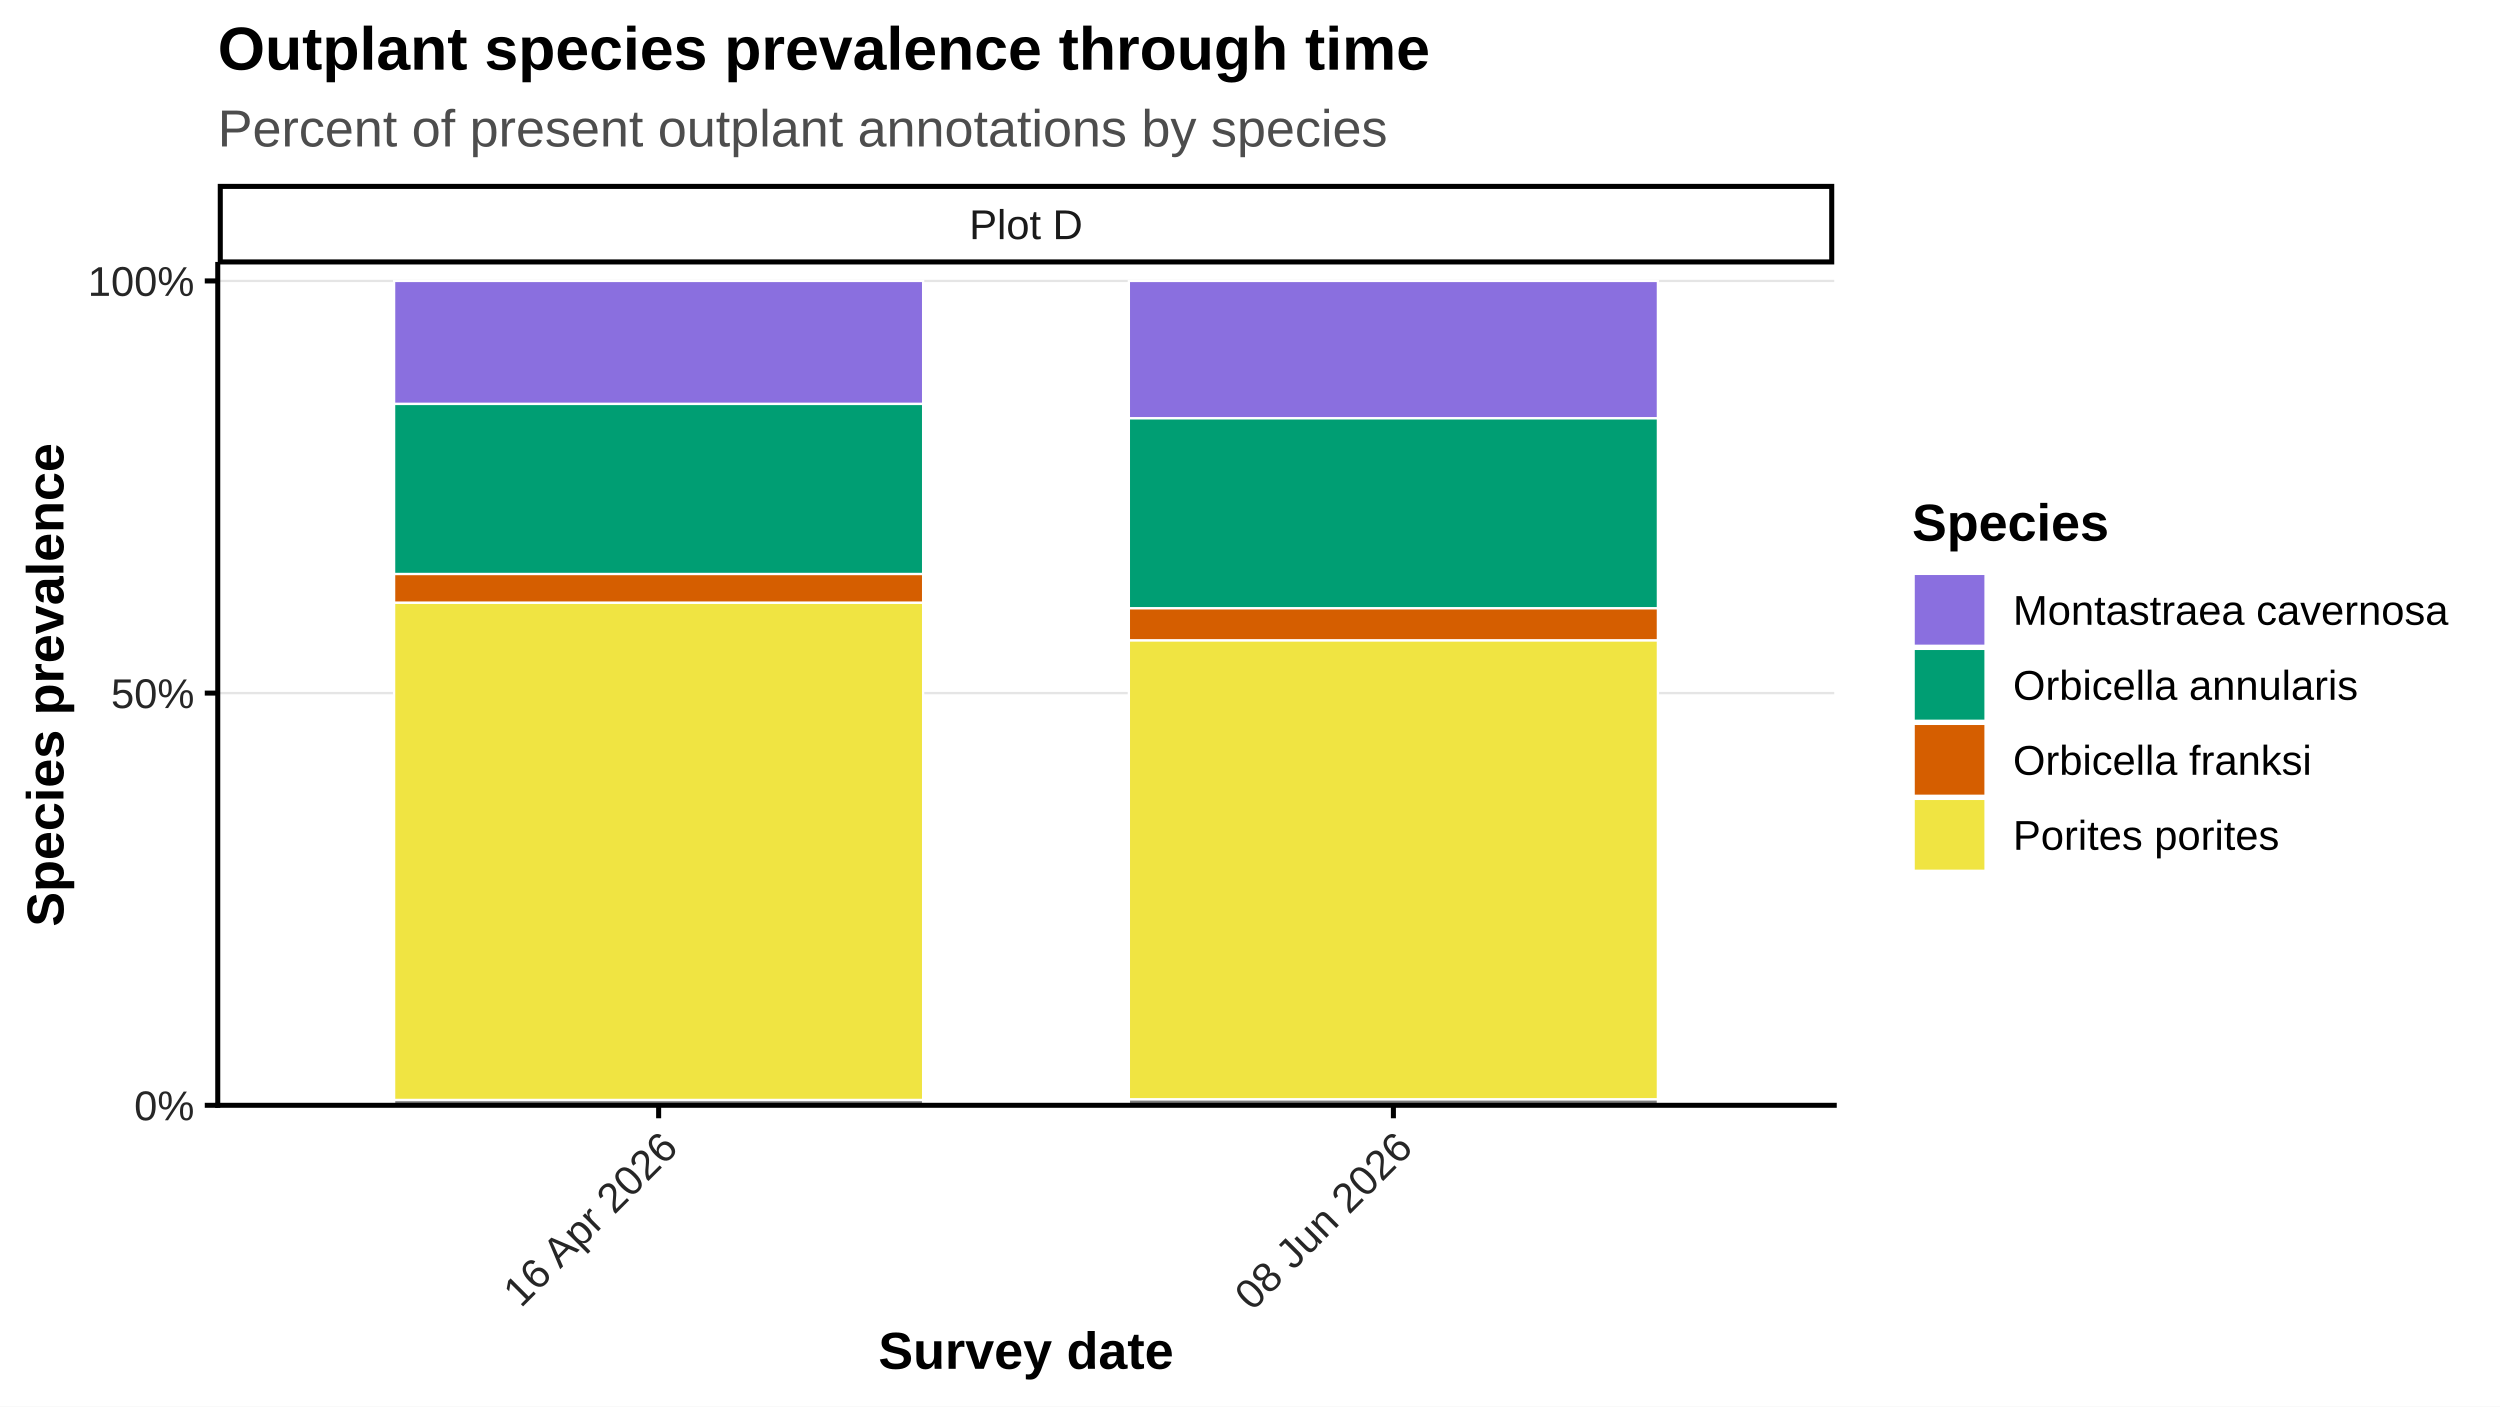
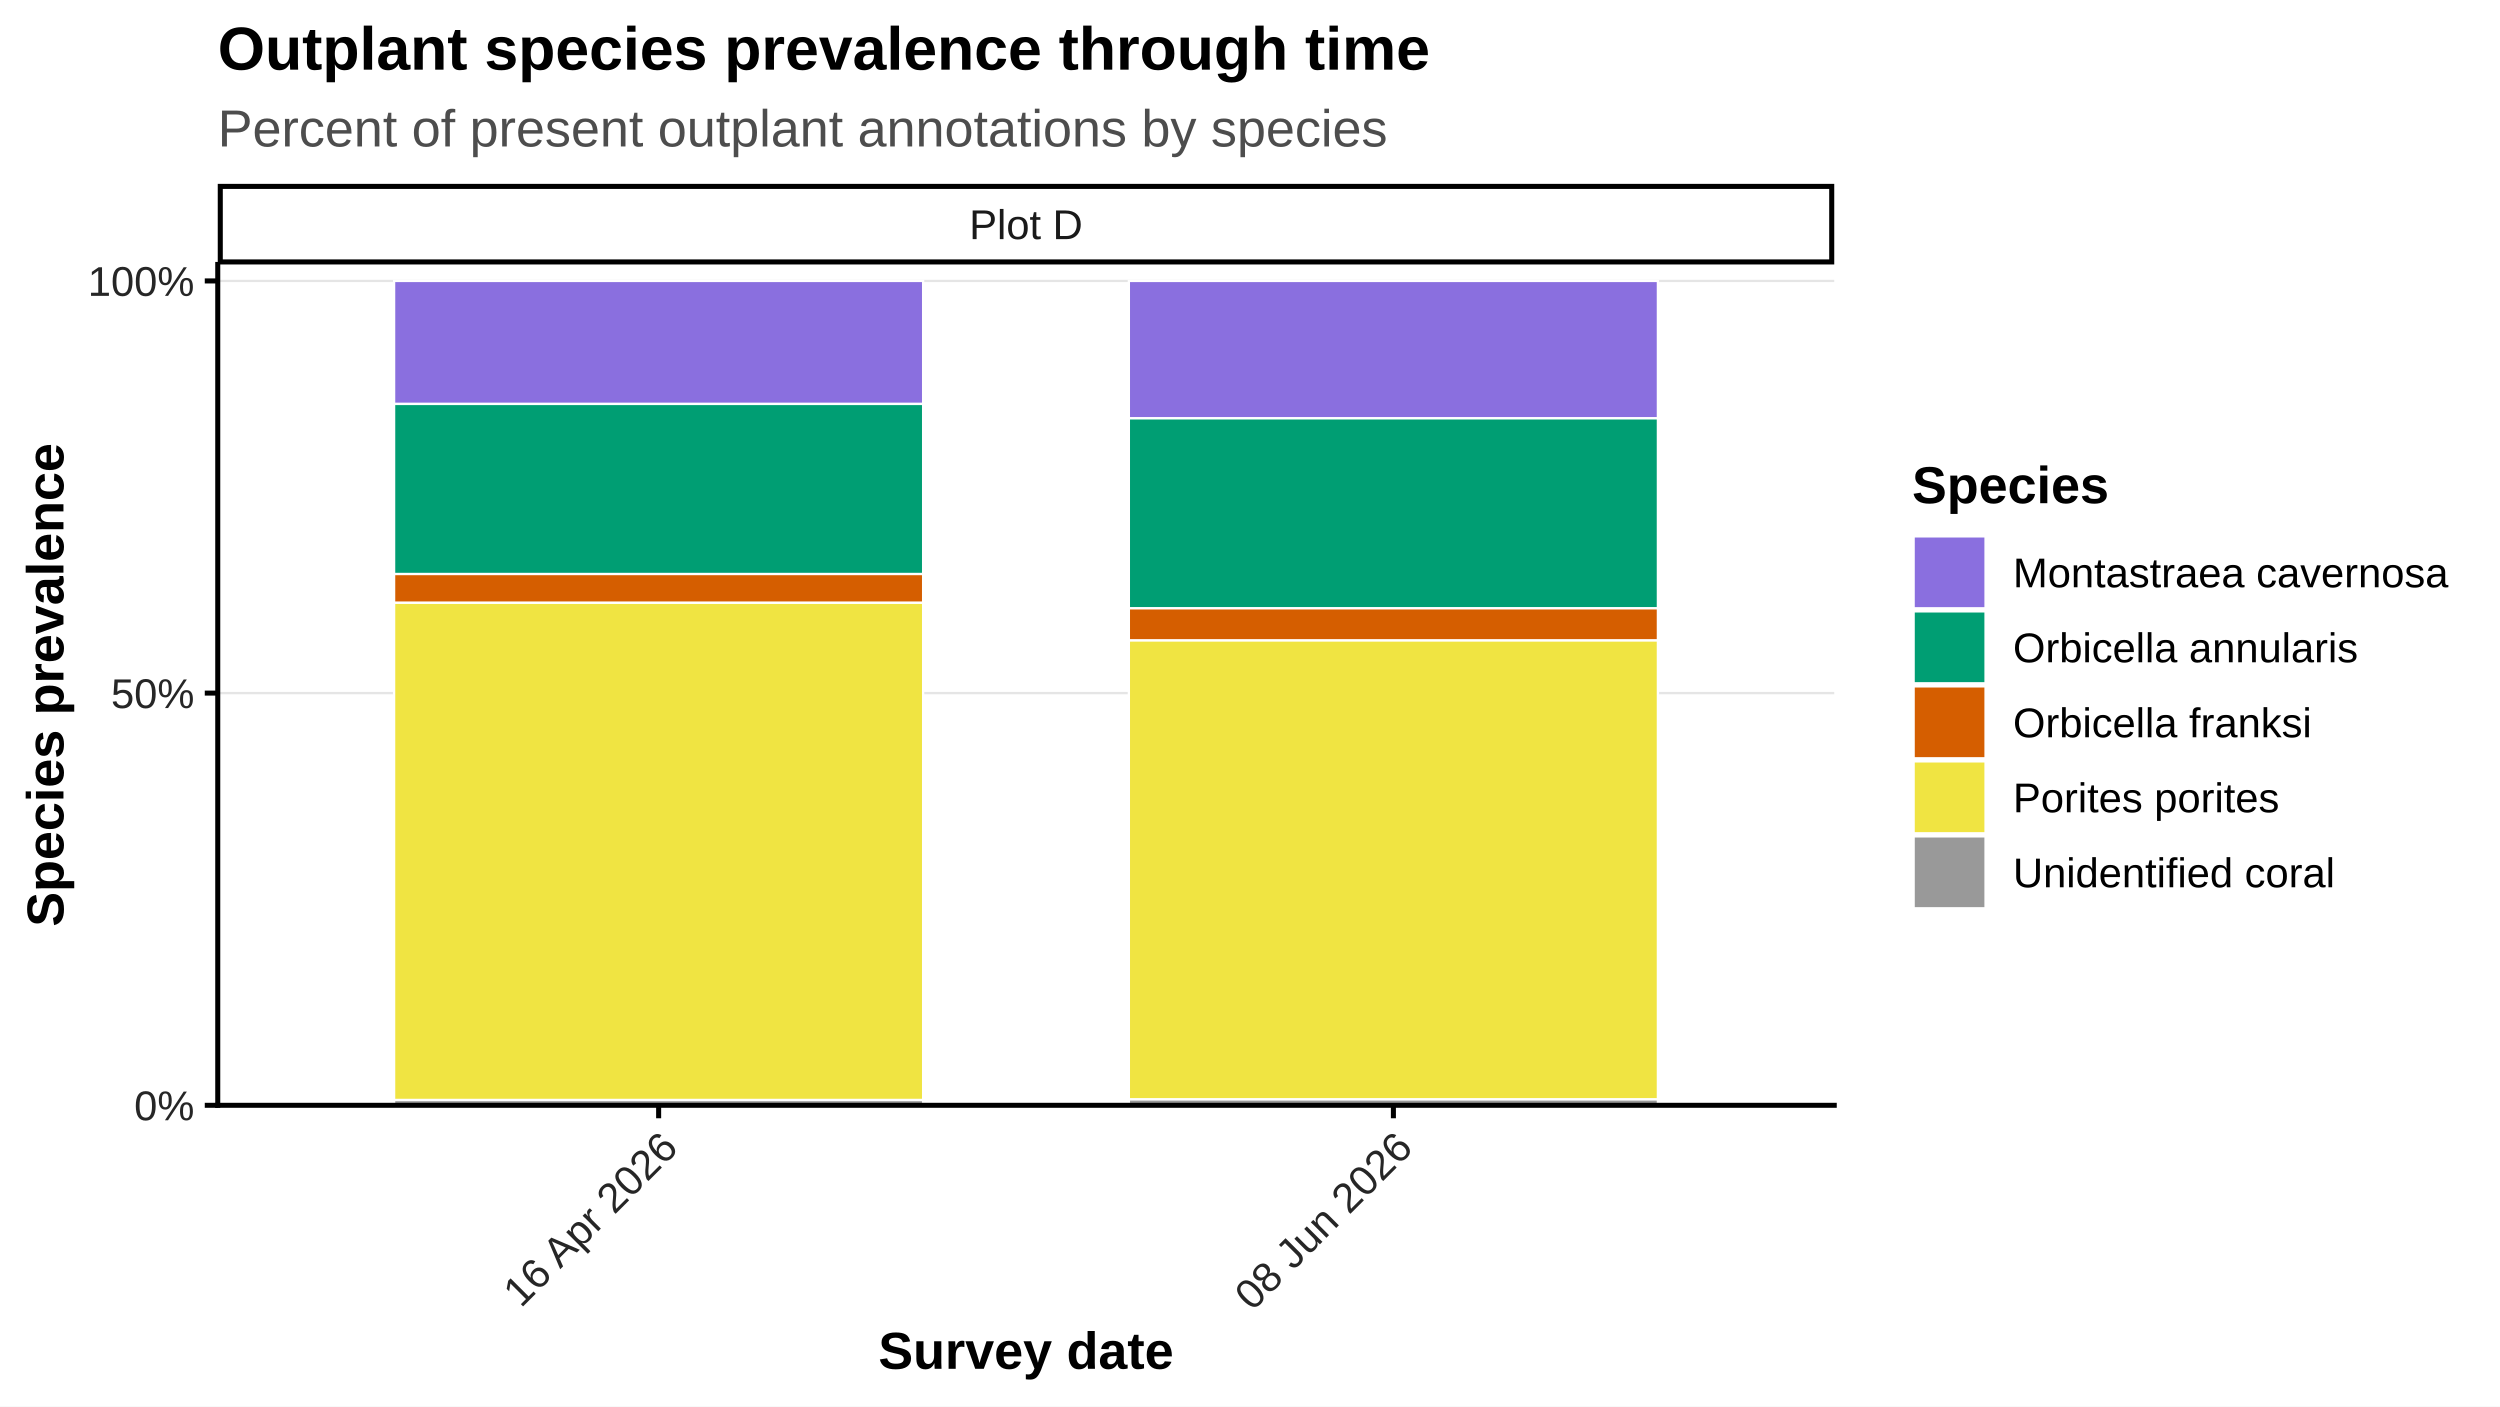
<svg xmlns="http://www.w3.org/2000/svg" class="svglite" width="576.00pt" height="324.00pt" viewBox="0 0 576.00 324.00">
  <defs>
    <style type="text/css">
    .svglite line, .svglite polyline, .svglite polygon, .svglite path, .svglite rect, .svglite circle {
      fill: none;
      stroke: #000000;
      stroke-linecap: round;
      stroke-linejoin: round;
      stroke-miterlimit: 10.00;
    }
    .svglite text {
      white-space: pre;
    }
  </style>
  </defs>
  <rect width="100%" height="100%" style="stroke: none; fill: #FFFFFF;" />
  <defs>
    <clipPath id="cpMC4wMHw1NzYuMDB8MC4wMHwzMjQuMDA=">
      <rect x="0.00" y="0.00" width="576.00" height="324.00" />
    </clipPath>
  </defs>
  <g clip-path="url(#cpMC4wMHw1NzYuMDB8MC4wMHwzMjQuMDA=)">
    <rect x="0.00" y="0.00" width="576.00" height="324.00" style="stroke-width: 1.16; stroke: #FFFFFF; fill: #FFFFFF;" />
  </g>
  <defs>
    <clipPath id="cpNTAuMTd8NDIyLjYxfDYwLjkzfDI1NC42Ng==">
      <rect x="50.17" y="60.93" width="372.44" height="193.72" />
    </clipPath>
  </defs>
  <g clip-path="url(#cpNTAuMTd8NDIyLjYxfDYwLjkzfDI1NC42Ng==)">
    <rect x="50.17" y="60.93" width="372.44" height="193.72" style="stroke-width: 1.16; stroke: none; fill: #FFFFFF;" />
    <polyline points="50.17,254.66 422.61,254.66 " style="stroke-width: 0.53; stroke: #E5E5E5; stroke-linecap: butt;" />
    <polyline points="50.17,159.69 422.61,159.69 " style="stroke-width: 0.53; stroke: #E5E5E5; stroke-linecap: butt;" />
    <polyline points="50.17,64.73 422.61,64.73 " style="stroke-width: 0.53; stroke: #E5E5E5; stroke-linecap: butt;" />
    <rect x="90.80" y="64.73" width="121.89" height="28.34" style="stroke-width: 0.53; stroke: #FFFFFF; stroke-linecap: butt; stroke-linejoin: miter; fill: #8A6FDF;" />
    <rect x="90.80" y="93.07" width="121.89" height="39.19" style="stroke-width: 0.53; stroke: #FFFFFF; stroke-linecap: butt; stroke-linejoin: miter; fill: #009E73;" />
    <rect x="90.80" y="132.26" width="121.89" height="6.63" style="stroke-width: 0.53; stroke: #FFFFFF; stroke-linecap: butt; stroke-linejoin: miter; fill: #D55E00;" />
    <rect x="90.80" y="138.89" width="121.89" height="114.56" style="stroke-width: 0.53; stroke: #FFFFFF; stroke-linecap: butt; stroke-linejoin: miter; fill: #F0E442;" />
-     <rect x="90.80" y="253.45" width="121.89" height="1.21" style="stroke-width: 0.53; stroke: #FFFFFF; stroke-linecap: butt; stroke-linejoin: miter; fill: #7F7F7F;" />
+     <rect x="90.80" y="253.45" width="121.89" height="1.21" style="stroke-width: 0.53; stroke: #FFFFFF; stroke-linecap: butt; stroke-linejoin: miter; fill: #999999;" />
    <rect x="260.09" y="64.73" width="121.89" height="31.65" style="stroke-width: 0.53; stroke: #FFFFFF; stroke-linecap: butt; stroke-linejoin: miter; fill: #8A6FDF;" />
    <rect x="260.09" y="96.39" width="121.89" height="43.78" style="stroke-width: 0.53; stroke: #FFFFFF; stroke-linecap: butt; stroke-linejoin: miter; fill: #009E73;" />
    <rect x="260.09" y="140.16" width="121.89" height="7.41" style="stroke-width: 0.53; stroke: #FFFFFF; stroke-linecap: butt; stroke-linejoin: miter; fill: #D55E00;" />
    <rect x="260.09" y="147.57" width="121.89" height="105.74" style="stroke-width: 0.53; stroke: #FFFFFF; stroke-linecap: butt; stroke-linejoin: miter; fill: #F0E442;" />
-     <rect x="260.09" y="253.31" width="121.89" height="1.35" style="stroke-width: 0.53; stroke: #FFFFFF; stroke-linecap: butt; stroke-linejoin: miter; fill: #7F7F7F;" />
+     <rect x="260.09" y="253.31" width="121.89" height="1.35" style="stroke-width: 0.53; stroke: #FFFFFF; stroke-linecap: butt; stroke-linejoin: miter; fill: #999999;" />
  </g>
  <g clip-path="url(#cpMC4wMHw1NzYuMDB8MC4wMHwzMjQuMDA=)">
</g>
  <defs>
    <clipPath id="cpNTAuMTd8NDIyLjYxfDQyLjM2fDYwLjkz">
      <rect x="50.17" y="42.36" width="372.44" height="18.57" />
    </clipPath>
  </defs>
  <g clip-path="url(#cpNTAuMTd8NDIyLjYxfDQyLjM2fDYwLjkz)">
    <rect x="50.17" y="42.36" width="372.44" height="18.57" style="stroke-width: 2.33; fill: #FFFFFF;" />
    <text x="236.39" y="55.09" text-anchor="middle" style="font-size: 9.60px;fill: #1A1A1A; font-family: &quot;Arial&quot;;" textLength="26.12px" lengthAdjust="spacingAndGlyphs">Plot D</text>
  </g>
  <g clip-path="url(#cpMC4wMHw1NzYuMDB8MC4wMHwzMjQuMDA=)">
    <polyline points="50.17,254.66 422.61,254.66 " style="stroke-width: 1.16; stroke-linecap: square;" />
    <polyline points="151.75,257.65 151.75,254.66 " style="stroke-width: 1.16; stroke-linecap: butt;" />
    <polyline points="321.04,257.65 321.04,254.66 " style="stroke-width: 1.16; stroke-linecap: butt;" />
    <text transform="translate(156.61,264.90) rotate(-45)" text-anchor="end" style="font-size: 9.60px;fill: #262626; font-family: &quot;Arial&quot;;" textLength="52.27px" lengthAdjust="spacingAndGlyphs">16 Apr 2026</text>
    <text transform="translate(325.90,264.90) rotate(-45)" text-anchor="end" style="font-size: 9.60px;fill: #262626; font-family: &quot;Arial&quot;;" textLength="52.80px" lengthAdjust="spacingAndGlyphs">08 Jun 2026</text>
    <polyline points="50.17,254.66 50.17,60.93 " style="stroke-width: 1.16; stroke-linecap: square;" />
    <text x="44.79" y="258.10" text-anchor="end" style="font-size: 9.60px;fill: #262626; font-family: &quot;Arial&quot;;" textLength="13.87px" lengthAdjust="spacingAndGlyphs">0%</text>
    <text x="44.79" y="163.14" text-anchor="end" style="font-size: 9.60px;fill: #262626; font-family: &quot;Arial&quot;;" textLength="19.20px" lengthAdjust="spacingAndGlyphs">50%</text>
    <text x="44.79" y="68.17" text-anchor="end" style="font-size: 9.60px;fill: #262626; font-family: &quot;Arial&quot;;" textLength="24.54px" lengthAdjust="spacingAndGlyphs">100%</text>
    <polyline points="47.18,254.66 50.17,254.66 " style="stroke-width: 1.16; stroke-linecap: butt;" />
    <polyline points="47.18,159.69 50.17,159.69 " style="stroke-width: 1.16; stroke-linecap: butt;" />
    <polyline points="47.18,64.73 50.17,64.73 " style="stroke-width: 1.16; stroke-linecap: butt;" />
    <text x="236.39" y="315.37" text-anchor="middle" style="font-size: 12.00px; font-weight: bold; font-family: &quot;Arial&quot;;" textLength="68.04px" lengthAdjust="spacingAndGlyphs">Survey date</text>
    <text transform="translate(14.62,157.80) rotate(-90)" text-anchor="middle" style="font-size: 12.00px; font-weight: bold; font-family: &quot;Arial&quot;;" textLength="111.41px" lengthAdjust="spacingAndGlyphs">Species prevalence</text>
-     <rect x="434.56" y="108.62" width="135.46" height="98.34" style="stroke-width: 1.16; stroke: none; fill: #FFFFFF;" />
-     <text x="440.54" y="124.57" style="font-size: 12.00px; font-weight: bold; font-family: &quot;Arial&quot;;" textLength="45.37px" lengthAdjust="spacingAndGlyphs">Species</text>
-     <rect x="440.54" y="131.87" width="17.28" height="17.28" style="stroke-width: 1.16; stroke: none; fill: #FFFFFF;" />
-     <rect x="440.90" y="132.22" width="16.57" height="16.57" style="stroke-width: 0.53; stroke: #FFFFFF; stroke-linecap: butt; stroke-linejoin: miter; fill: #8A6FDF;" />
-     <rect x="440.54" y="149.15" width="17.28" height="17.28" style="stroke-width: 1.16; stroke: none; fill: #FFFFFF;" />
-     <rect x="440.90" y="149.50" width="16.57" height="16.57" style="stroke-width: 0.53; stroke: #FFFFFF; stroke-linecap: butt; stroke-linejoin: miter; fill: #009E73;" />
-     <rect x="440.54" y="166.43" width="17.28" height="17.28" style="stroke-width: 1.16; stroke: none; fill: #FFFFFF;" />
-     <rect x="440.90" y="166.78" width="16.57" height="16.57" style="stroke-width: 0.53; stroke: #FFFFFF; stroke-linecap: butt; stroke-linejoin: miter; fill: #D55E00;" />
-     <rect x="440.54" y="183.71" width="17.28" height="17.28" style="stroke-width: 1.16; stroke: none; fill: #FFFFFF;" />
-     <rect x="440.90" y="184.06" width="16.57" height="16.57" style="stroke-width: 0.53; stroke: #FFFFFF; stroke-linecap: butt; stroke-linejoin: miter; fill: #F0E442;" />
-     <text x="463.80" y="143.95" style="font-size: 9.60px; font-family: &quot;Arial&quot;;" textLength="100.25px" lengthAdjust="spacingAndGlyphs">Montastraea cavernosa</text>
-     <text x="463.80" y="161.23" style="font-size: 9.60px; font-family: &quot;Arial&quot;;" textLength="79.44px" lengthAdjust="spacingAndGlyphs">Orbicella annularis</text>
-     <text x="463.80" y="178.51" style="font-size: 9.60px; font-family: &quot;Arial&quot;;" textLength="68.77px" lengthAdjust="spacingAndGlyphs">Orbicella franksi</text>
-     <text x="463.80" y="195.79" style="font-size: 9.60px; font-family: &quot;Arial&quot;;" textLength="61.32px" lengthAdjust="spacingAndGlyphs">Porites porites</text>
+     <rect x="434.56" y="99.98" width="135.46" height="115.62" style="stroke-width: 1.16; stroke: none; fill: #FFFFFF;" />
+     <text x="440.54" y="115.93" style="font-size: 12.00px; font-weight: bold; font-family: &quot;Arial&quot;;" textLength="45.37px" lengthAdjust="spacingAndGlyphs">Species</text>
+     <rect x="440.54" y="123.23" width="17.28" height="17.28" style="stroke-width: 1.16; stroke: none; fill: #FFFFFF;" />
+     <rect x="440.90" y="123.58" width="16.57" height="16.57" style="stroke-width: 0.53; stroke: #FFFFFF; stroke-linecap: butt; stroke-linejoin: miter; fill: #8A6FDF;" />
+     <rect x="440.54" y="140.51" width="17.28" height="17.28" style="stroke-width: 1.16; stroke: none; fill: #FFFFFF;" />
+     <rect x="440.90" y="140.86" width="16.57" height="16.57" style="stroke-width: 0.53; stroke: #FFFFFF; stroke-linecap: butt; stroke-linejoin: miter; fill: #009E73;" />
+     <rect x="440.54" y="157.79" width="17.28" height="17.28" style="stroke-width: 1.16; stroke: none; fill: #FFFFFF;" />
+     <rect x="440.90" y="158.14" width="16.57" height="16.57" style="stroke-width: 0.53; stroke: #FFFFFF; stroke-linecap: butt; stroke-linejoin: miter; fill: #D55E00;" />
+     <rect x="440.54" y="175.07" width="17.28" height="17.28" style="stroke-width: 1.16; stroke: none; fill: #FFFFFF;" />
+     <rect x="440.90" y="175.42" width="16.57" height="16.57" style="stroke-width: 0.53; stroke: #FFFFFF; stroke-linecap: butt; stroke-linejoin: miter; fill: #F0E442;" />
+     <rect x="440.54" y="192.35" width="17.28" height="17.28" style="stroke-width: 1.16; stroke: none; fill: #FFFFFF;" />
+     <rect x="440.90" y="192.70" width="16.57" height="16.57" style="stroke-width: 0.53; stroke: #FFFFFF; stroke-linecap: butt; stroke-linejoin: miter; fill: #999999;" />
+     <text x="463.80" y="135.31" style="font-size: 9.60px; font-family: &quot;Arial&quot;;" textLength="100.25px" lengthAdjust="spacingAndGlyphs">Montastraea cavernosa</text>
+     <text x="463.80" y="152.59" style="font-size: 9.60px; font-family: &quot;Arial&quot;;" textLength="79.44px" lengthAdjust="spacingAndGlyphs">Orbicella annularis</text>
+     <text x="463.80" y="169.87" style="font-size: 9.60px; font-family: &quot;Arial&quot;;" textLength="68.77px" lengthAdjust="spacingAndGlyphs">Orbicella franksi</text>
+     <text x="463.80" y="187.15" style="font-size: 9.60px; font-family: &quot;Arial&quot;;" textLength="61.32px" lengthAdjust="spacingAndGlyphs">Porites porites</text>
+     <text x="463.80" y="204.43" style="font-size: 9.60px; font-family: &quot;Arial&quot;;" textLength="74.12px" lengthAdjust="spacingAndGlyphs">Unidentified coral</text>
    <text x="50.17" y="33.74" style="font-size: 12.00px;fill: #4D4D4D; font-family: &quot;Arial&quot;;" textLength="269.50px" lengthAdjust="spacingAndGlyphs">Percent of present outplant annotations by species</text>
    <text x="50.17" y="16.05" style="font-size: 14.00px; font-weight: bold; font-family: &quot;Arial&quot;;" textLength="279.17px" lengthAdjust="spacingAndGlyphs">Outplant species prevalence through time</text>
  </g>
</svg>
